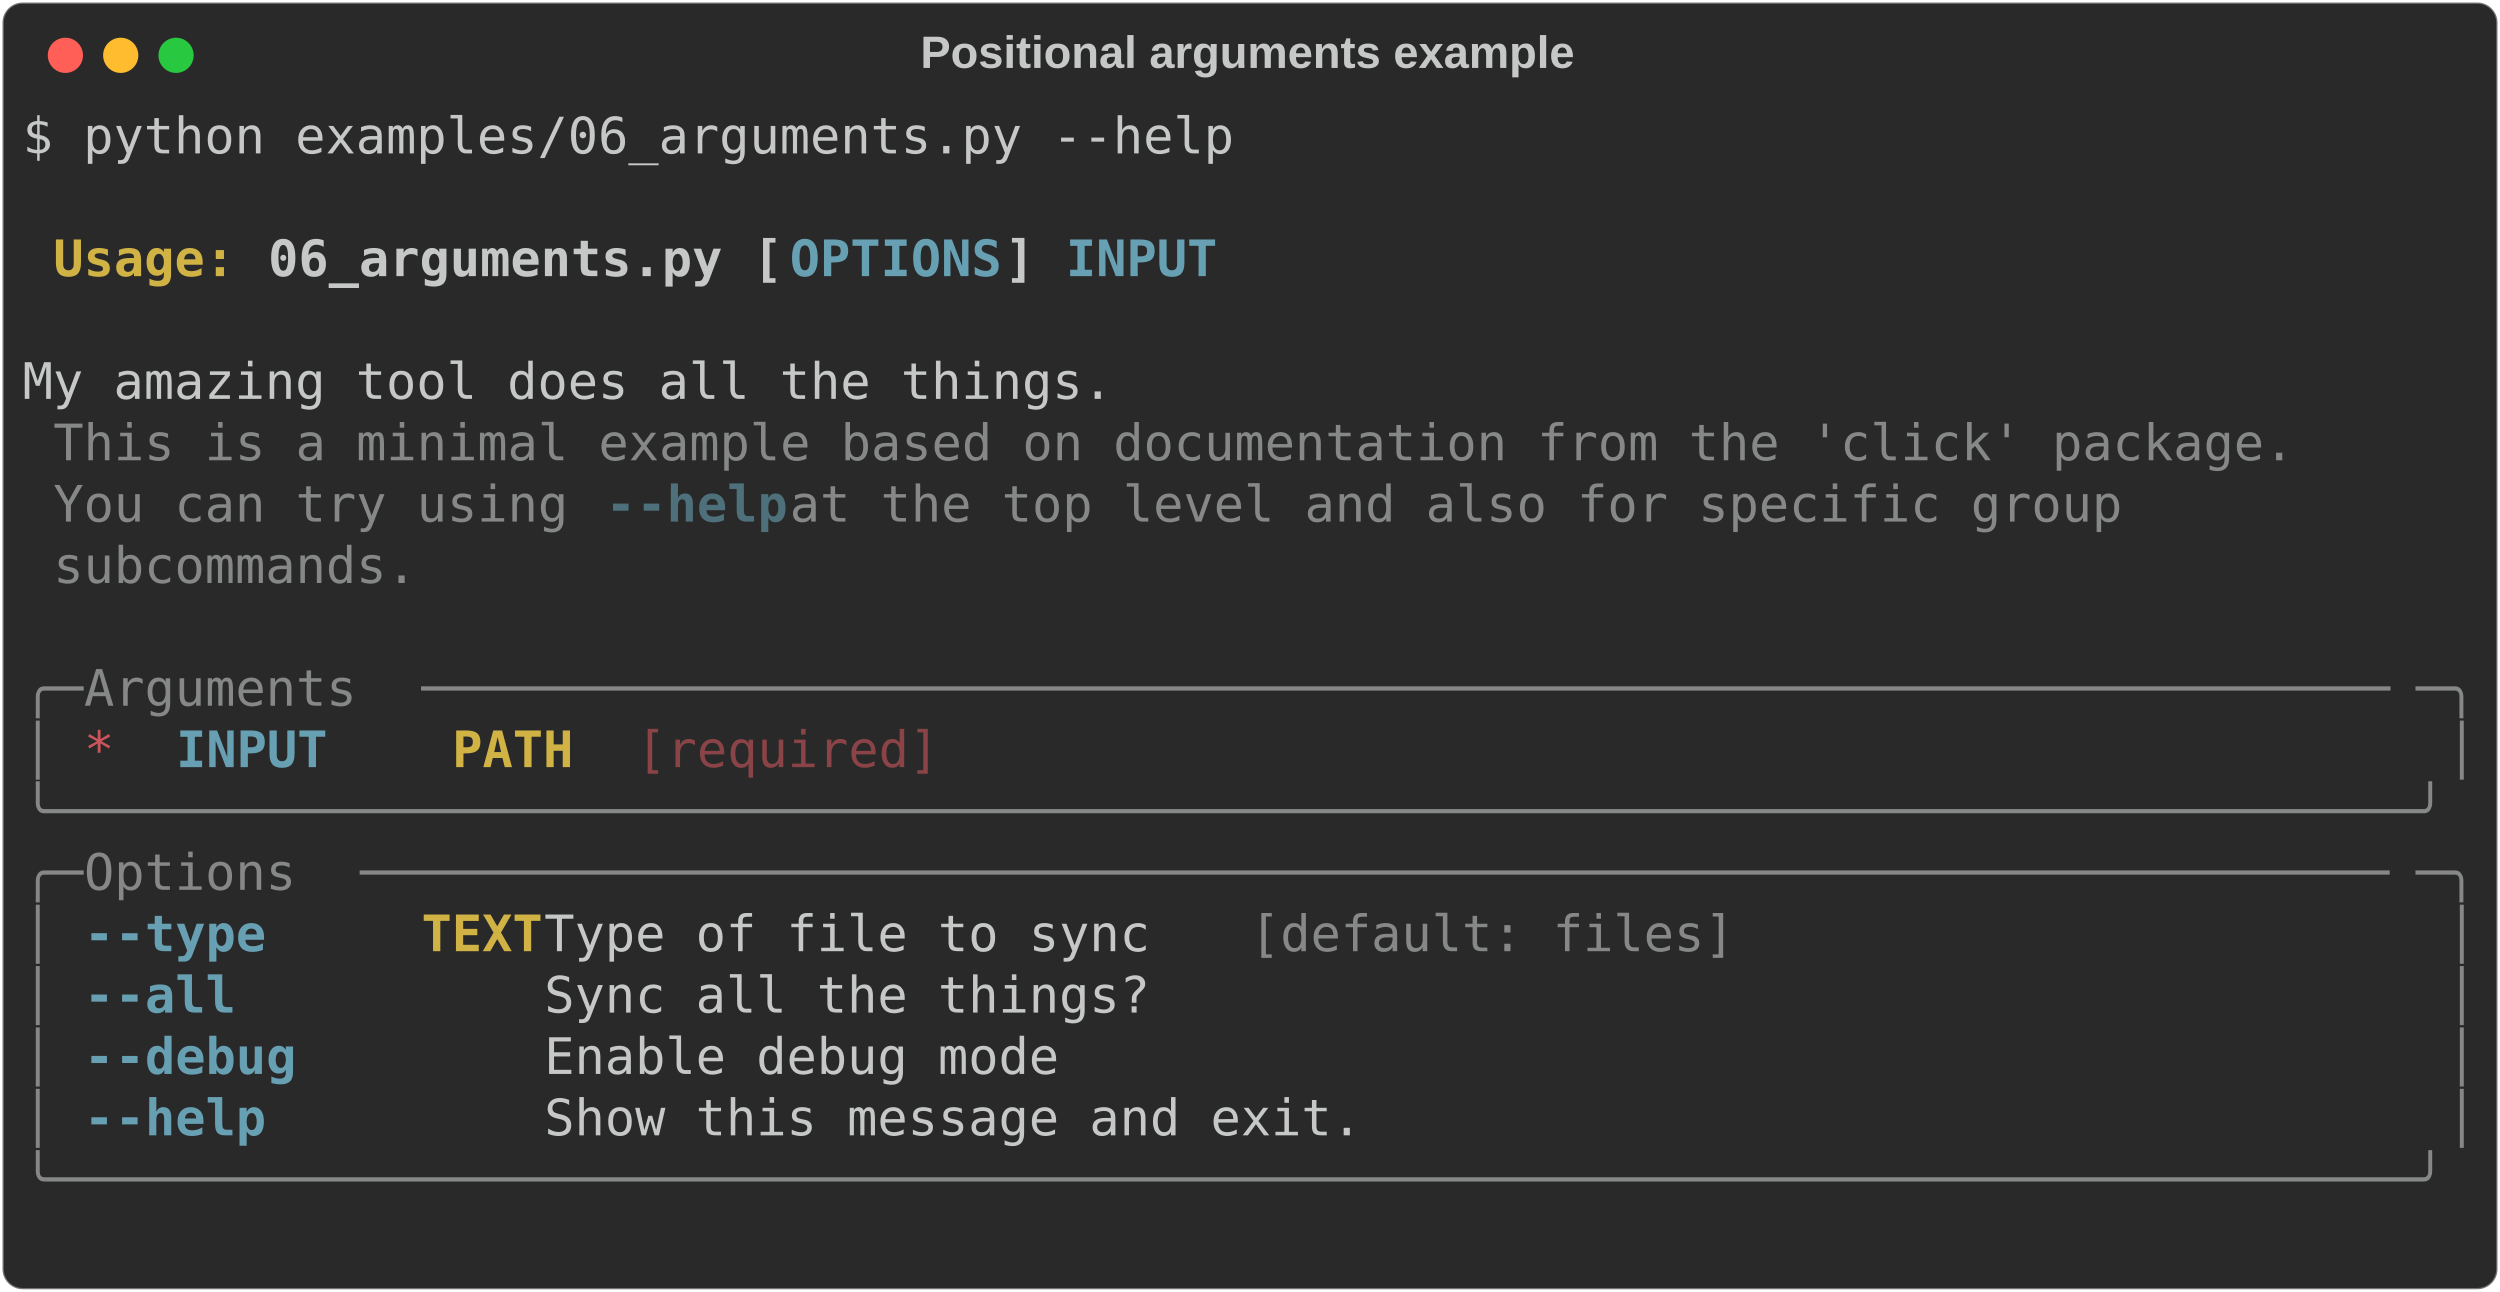
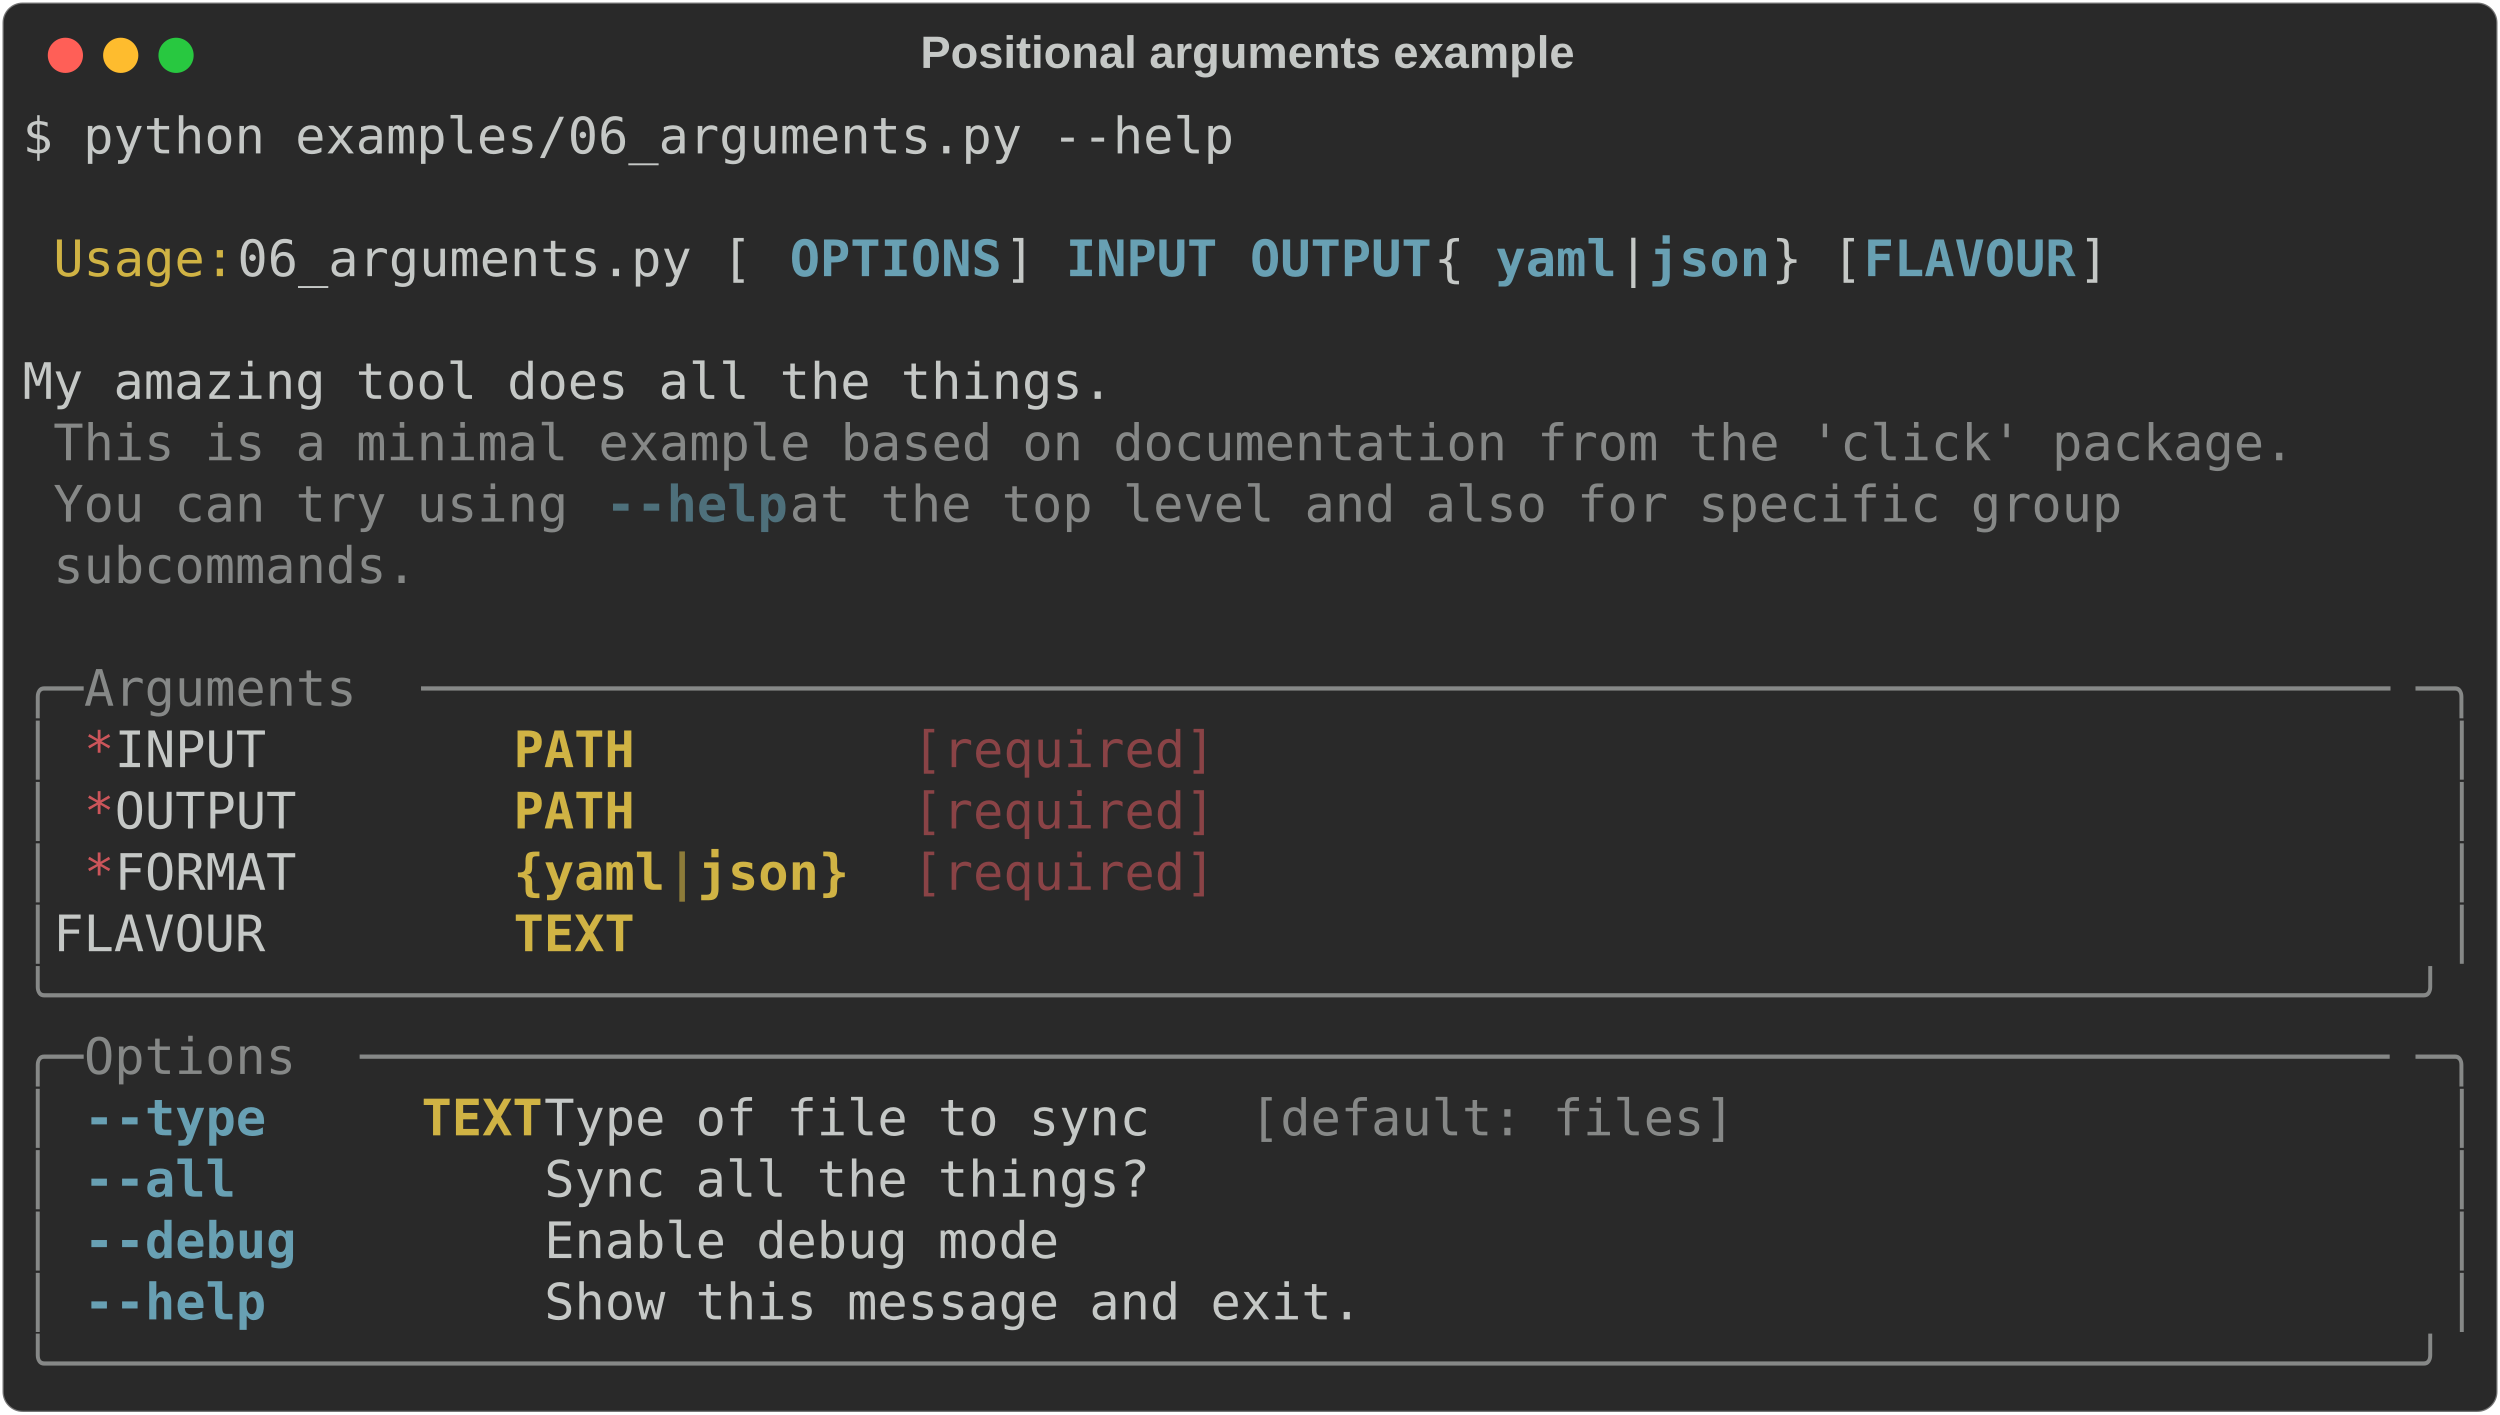
- <svg xmlns="http://www.w3.org/2000/svg" class="rich-terminal" viewBox="0 0 994 513.6">
+ <svg xmlns="http://www.w3.org/2000/svg" class="rich-terminal" viewBox="0 0 994 562.4">
  <style>

    @font-face {
        font-family: "Fira Code";
        src: local("FiraCode-Regular"),
                url("https://cdnjs.cloudflare.com/ajax/libs/firacode/6.2.0/woff2/FiraCode-Regular.woff2") format("woff2"),
                url("https://cdnjs.cloudflare.com/ajax/libs/firacode/6.2.0/woff/FiraCode-Regular.woff") format("woff");
        font-style: normal;
        font-weight: 400;
    }
    @font-face {
        font-family: "Fira Code";
        src: local("FiraCode-Bold"),
                url("https://cdnjs.cloudflare.com/ajax/libs/firacode/6.2.0/woff2/FiraCode-Bold.woff2") format("woff2"),
                url("https://cdnjs.cloudflare.com/ajax/libs/firacode/6.2.0/woff/FiraCode-Bold.woff") format("woff");
        font-style: bold;
        font-weight: 700;
    }

-     .terminal-1694544970-matrix {
+     .terminal-1714722798-matrix {
        font-family: Fira Code, monospace;
        font-size: 20px;
        line-height: 24.4px;
        font-variant-east-asian: full-width;
    }

-     .terminal-1694544970-title {
+     .terminal-1714722798-title {
        font-size: 18px;
        font-weight: bold;
        font-family: arial;
    }

-     .terminal-1694544970-r1 { fill: #c5c8c6 }
- .terminal-1694544970-r2 { fill: #c5c8c6;font-weight: bold }
- .terminal-1694544970-r3 { fill: #d0b344;font-weight: bold }
- .terminal-1694544970-r4 { fill: #68a0b3;font-weight: bold }
- .terminal-1694544970-r5 { fill: #868887 }
- .terminal-1694544970-r6 { fill: #4e707b;font-weight: bold }
- .terminal-1694544970-r7 { fill: #cc555a }
- .terminal-1694544970-r8 { fill: #8a4346 }
+     .terminal-1714722798-r1 { fill: #c5c8c6 }
+ .terminal-1714722798-r2 { fill: #d0b344 }
+ .terminal-1714722798-r3 { fill: #68a0b3;font-weight: bold }
+ .terminal-1714722798-r4 { fill: #868887 }
+ .terminal-1714722798-r5 { fill: #4e707b;font-weight: bold }
+ .terminal-1714722798-r6 { fill: #cc555a }
+ .terminal-1714722798-r7 { fill: #d0b344;font-weight: bold }
+ .terminal-1714722798-r8 { fill: #8a4346 }
+ .terminal-1714722798-r9 { fill: #8d7b39;font-weight: bold }
    </style>
  <defs>
-     <clipPath id="terminal-1694544970-clip-terminal">
-       <rect x="0" y="0" width="975.0" height="462.6" />
-     </clipPath>
-     <clipPath id="terminal-1694544970-line-0">
+     <clipPath id="terminal-1714722798-clip-terminal">
+       <rect x="0" y="0" width="975.0" height="511.4" />
+     </clipPath>
+     <clipPath id="terminal-1714722798-line-0">
      <rect x="0" y="1.5" width="976" height="24.65" />
    </clipPath>
-     <clipPath id="terminal-1694544970-line-1">
+     <clipPath id="terminal-1714722798-line-1">
      <rect x="0" y="25.9" width="976" height="24.65" />
    </clipPath>
-     <clipPath id="terminal-1694544970-line-2">
+     <clipPath id="terminal-1714722798-line-2">
      <rect x="0" y="50.3" width="976" height="24.65" />
    </clipPath>
-     <clipPath id="terminal-1694544970-line-3">
+     <clipPath id="terminal-1714722798-line-3">
      <rect x="0" y="74.7" width="976" height="24.65" />
    </clipPath>
-     <clipPath id="terminal-1694544970-line-4">
+     <clipPath id="terminal-1714722798-line-4">
      <rect x="0" y="99.1" width="976" height="24.65" />
    </clipPath>
-     <clipPath id="terminal-1694544970-line-5">
+     <clipPath id="terminal-1714722798-line-5">
      <rect x="0" y="123.5" width="976" height="24.65" />
    </clipPath>
-     <clipPath id="terminal-1694544970-line-6">
+     <clipPath id="terminal-1714722798-line-6">
      <rect x="0" y="147.9" width="976" height="24.65" />
    </clipPath>
-     <clipPath id="terminal-1694544970-line-7">
+     <clipPath id="terminal-1714722798-line-7">
      <rect x="0" y="172.3" width="976" height="24.65" />
    </clipPath>
-     <clipPath id="terminal-1694544970-line-8">
+     <clipPath id="terminal-1714722798-line-8">
      <rect x="0" y="196.7" width="976" height="24.65" />
    </clipPath>
-     <clipPath id="terminal-1694544970-line-9">
+     <clipPath id="terminal-1714722798-line-9">
      <rect x="0" y="221.1" width="976" height="24.65" />
    </clipPath>
-     <clipPath id="terminal-1694544970-line-10">
+     <clipPath id="terminal-1714722798-line-10">
      <rect x="0" y="245.5" width="976" height="24.65" />
    </clipPath>
-     <clipPath id="terminal-1694544970-line-11">
+     <clipPath id="terminal-1714722798-line-11">
      <rect x="0" y="269.9" width="976" height="24.65" />
    </clipPath>
-     <clipPath id="terminal-1694544970-line-12">
+     <clipPath id="terminal-1714722798-line-12">
      <rect x="0" y="294.3" width="976" height="24.65" />
    </clipPath>
-     <clipPath id="terminal-1694544970-line-13">
+     <clipPath id="terminal-1714722798-line-13">
      <rect x="0" y="318.7" width="976" height="24.65" />
    </clipPath>
-     <clipPath id="terminal-1694544970-line-14">
+     <clipPath id="terminal-1714722798-line-14">
      <rect x="0" y="343.1" width="976" height="24.65" />
    </clipPath>
-     <clipPath id="terminal-1694544970-line-15">
+     <clipPath id="terminal-1714722798-line-15">
      <rect x="0" y="367.5" width="976" height="24.65" />
    </clipPath>
-     <clipPath id="terminal-1694544970-line-16">
+     <clipPath id="terminal-1714722798-line-16">
      <rect x="0" y="391.9" width="976" height="24.65" />
    </clipPath>
-     <clipPath id="terminal-1694544970-line-17">
+     <clipPath id="terminal-1714722798-line-17">
      <rect x="0" y="416.3" width="976" height="24.65" />
    </clipPath>
+     <clipPath id="terminal-1714722798-line-18">
+       <rect x="0" y="440.7" width="976" height="24.65" />
+     </clipPath>
+     <clipPath id="terminal-1714722798-line-19">
+       <rect x="0" y="465.1" width="976" height="24.65" />
+     </clipPath>
  </defs>
-   <rect fill="#292929" stroke="rgba(255,255,255,0.35)" stroke-width="1" x="1" y="1" width="992" height="511.6" rx="8" />
-   <text class="terminal-1694544970-title" fill="#c5c8c6" text-anchor="middle" x="496" y="27">Positional arguments example</text>
+   <rect fill="#292929" stroke="rgba(255,255,255,0.35)" stroke-width="1" x="1" y="1" width="992" height="560.4" rx="8" />
+   <text class="terminal-1714722798-title" fill="#c5c8c6" text-anchor="middle" x="496" y="27">Positional arguments example</text>
  <g transform="translate(26,22)">
    <circle cx="0" cy="0" r="7" fill="#ff5f57" />
    <circle cx="22" cy="0" r="7" fill="#febc2e" />
    <circle cx="44" cy="0" r="7" fill="#28c840" />
  </g>
-   <g transform="translate(9, 41)" clip-path="url(#terminal-1694544970-clip-terminal)">
-     <g class="terminal-1694544970-matrix">
-       <text class="terminal-1694544970-r1" x="0" y="20" textLength="488" clip-path="url(#terminal-1694544970-line-0)">$ python examples/06_arguments.py --help</text>
-       <text class="terminal-1694544970-r1" x="976" y="20" textLength="12.2" clip-path="url(#terminal-1694544970-line-0)">
- </text>
-       <text class="terminal-1694544970-r1" x="976" y="44.4" textLength="12.2" clip-path="url(#terminal-1694544970-line-1)">
- </text>
-       <text class="terminal-1694544970-r3" x="12.2" y="68.8" textLength="85.4" clip-path="url(#terminal-1694544970-line-2)">Usage: </text>
-       <text class="terminal-1694544970-r2" x="97.6" y="68.8" textLength="207.4" clip-path="url(#terminal-1694544970-line-2)">06_arguments.py [</text>
-       <text class="terminal-1694544970-r4" x="305" y="68.8" textLength="85.4" clip-path="url(#terminal-1694544970-line-2)">OPTIONS</text>
-       <text class="terminal-1694544970-r2" x="390.4" y="68.8" textLength="24.4" clip-path="url(#terminal-1694544970-line-2)">] </text>
-       <text class="terminal-1694544970-r4" x="414.8" y="68.8" textLength="61" clip-path="url(#terminal-1694544970-line-2)">INPUT</text>
-       <text class="terminal-1694544970-r1" x="976" y="68.8" textLength="12.2" clip-path="url(#terminal-1694544970-line-2)">
- </text>
-       <text class="terminal-1694544970-r1" x="976" y="93.2" textLength="12.2" clip-path="url(#terminal-1694544970-line-3)">
- </text>
-       <text class="terminal-1694544970-r1" x="0" y="117.6" textLength="976" clip-path="url(#terminal-1694544970-line-4)"> My amazing tool does all the things.                                           </text>
-       <text class="terminal-1694544970-r1" x="976" y="117.6" textLength="12.2" clip-path="url(#terminal-1694544970-line-4)">
- </text>
-       <text class="terminal-1694544970-r5" x="12.2" y="142" textLength="902.8" clip-path="url(#terminal-1694544970-line-5)">This is a minimal example based on documentation from the 'click' package.</text>
-       <text class="terminal-1694544970-r1" x="976" y="142" textLength="12.2" clip-path="url(#terminal-1694544970-line-5)">
- </text>
-       <text class="terminal-1694544970-r5" x="12.2" y="166.4" textLength="219.6" clip-path="url(#terminal-1694544970-line-6)">You can try using </text>
-       <text class="terminal-1694544970-r6" x="231.8" y="166.4" textLength="12.2" clip-path="url(#terminal-1694544970-line-6)">-</text>
-       <text class="terminal-1694544970-r6" x="244" y="166.4" textLength="61" clip-path="url(#terminal-1694544970-line-6)">-help</text>
-       <text class="terminal-1694544970-r5" x="305" y="166.4" textLength="561.2" clip-path="url(#terminal-1694544970-line-6)"> at the top level and also for specific group </text>
-       <text class="terminal-1694544970-r1" x="976" y="166.4" textLength="12.2" clip-path="url(#terminal-1694544970-line-6)">
- </text>
-       <text class="terminal-1694544970-r5" x="12.2" y="190.8" textLength="146.4" clip-path="url(#terminal-1694544970-line-7)">subcommands.</text>
-       <text class="terminal-1694544970-r1" x="976" y="190.8" textLength="12.2" clip-path="url(#terminal-1694544970-line-7)">
- </text>
-       <text class="terminal-1694544970-r1" x="976" y="215.2" textLength="12.2" clip-path="url(#terminal-1694544970-line-8)">
- </text>
-       <text class="terminal-1694544970-r5" x="0" y="239.6" textLength="24.4" clip-path="url(#terminal-1694544970-line-9)">╭─</text>
-       <text class="terminal-1694544970-r5" x="24.4" y="239.6" textLength="134.2" clip-path="url(#terminal-1694544970-line-9)"> Arguments </text>
-       <text class="terminal-1694544970-r5" x="158.6" y="239.6" textLength="793" clip-path="url(#terminal-1694544970-line-9)">─────────────────────────────────────────────────────────────────</text>
-       <text class="terminal-1694544970-r5" x="951.6" y="239.6" textLength="24.4" clip-path="url(#terminal-1694544970-line-9)">─╮</text>
-       <text class="terminal-1694544970-r1" x="976" y="239.6" textLength="12.2" clip-path="url(#terminal-1694544970-line-9)">
- </text>
-       <text class="terminal-1694544970-r5" x="0" y="264" textLength="12.2" clip-path="url(#terminal-1694544970-line-10)">│</text>
-       <text class="terminal-1694544970-r7" x="24.4" y="264" textLength="12.2" clip-path="url(#terminal-1694544970-line-10)">*</text>
-       <text class="terminal-1694544970-r4" x="61" y="264" textLength="61" clip-path="url(#terminal-1694544970-line-10)">INPUT</text>
-       <text class="terminal-1694544970-r3" x="170.8" y="264" textLength="48.8" clip-path="url(#terminal-1694544970-line-10)">PATH</text>
-       <text class="terminal-1694544970-r8" x="244" y="264" textLength="122" clip-path="url(#terminal-1694544970-line-10)">[required]</text>
-       <text class="terminal-1694544970-r5" x="963.8" y="264" textLength="12.2" clip-path="url(#terminal-1694544970-line-10)">│</text>
-       <text class="terminal-1694544970-r1" x="976" y="264" textLength="12.2" clip-path="url(#terminal-1694544970-line-10)">
- </text>
-       <text class="terminal-1694544970-r5" x="0" y="288.4" textLength="976" clip-path="url(#terminal-1694544970-line-11)">╰──────────────────────────────────────────────────────────────────────────────╯</text>
-       <text class="terminal-1694544970-r1" x="976" y="288.4" textLength="12.2" clip-path="url(#terminal-1694544970-line-11)">
- </text>
-       <text class="terminal-1694544970-r5" x="0" y="312.8" textLength="24.4" clip-path="url(#terminal-1694544970-line-12)">╭─</text>
-       <text class="terminal-1694544970-r5" x="24.4" y="312.8" textLength="109.8" clip-path="url(#terminal-1694544970-line-12)"> Options </text>
-       <text class="terminal-1694544970-r5" x="134.2" y="312.8" textLength="817.4" clip-path="url(#terminal-1694544970-line-12)">───────────────────────────────────────────────────────────────────</text>
-       <text class="terminal-1694544970-r5" x="951.6" y="312.8" textLength="24.4" clip-path="url(#terminal-1694544970-line-12)">─╮</text>
-       <text class="terminal-1694544970-r1" x="976" y="312.8" textLength="12.2" clip-path="url(#terminal-1694544970-line-12)">
- </text>
-       <text class="terminal-1694544970-r5" x="0" y="337.2" textLength="12.2" clip-path="url(#terminal-1694544970-line-13)">│</text>
-       <text class="terminal-1694544970-r4" x="24.4" y="337.2" textLength="12.2" clip-path="url(#terminal-1694544970-line-13)">-</text>
-       <text class="terminal-1694544970-r4" x="36.6" y="337.2" textLength="61" clip-path="url(#terminal-1694544970-line-13)">-type</text>
-       <text class="terminal-1694544970-r3" x="158.6" y="337.2" textLength="48.8" clip-path="url(#terminal-1694544970-line-13)">TEXT</text>
-       <text class="terminal-1694544970-r1" x="207.4" y="337.2" textLength="280.6" clip-path="url(#terminal-1694544970-line-13)">  Type of file to sync </text>
-       <text class="terminal-1694544970-r5" x="488" y="337.2" textLength="195.2" clip-path="url(#terminal-1694544970-line-13)">[default: files]</text>
-       <text class="terminal-1694544970-r5" x="963.8" y="337.2" textLength="12.2" clip-path="url(#terminal-1694544970-line-13)">│</text>
-       <text class="terminal-1694544970-r1" x="976" y="337.2" textLength="12.2" clip-path="url(#terminal-1694544970-line-13)">
- </text>
-       <text class="terminal-1694544970-r5" x="0" y="361.6" textLength="12.2" clip-path="url(#terminal-1694544970-line-14)">│</text>
-       <text class="terminal-1694544970-r4" x="24.4" y="361.6" textLength="12.2" clip-path="url(#terminal-1694544970-line-14)">-</text>
-       <text class="terminal-1694544970-r4" x="36.6" y="361.6" textLength="48.8" clip-path="url(#terminal-1694544970-line-14)">-all</text>
-       <text class="terminal-1694544970-r1" x="207.4" y="361.6" textLength="756.4" clip-path="url(#terminal-1694544970-line-14)">  Sync all the things?                                        </text>
-       <text class="terminal-1694544970-r5" x="963.8" y="361.6" textLength="12.2" clip-path="url(#terminal-1694544970-line-14)">│</text>
-       <text class="terminal-1694544970-r1" x="976" y="361.6" textLength="12.2" clip-path="url(#terminal-1694544970-line-14)">
- </text>
-       <text class="terminal-1694544970-r5" x="0" y="386" textLength="12.2" clip-path="url(#terminal-1694544970-line-15)">│</text>
-       <text class="terminal-1694544970-r4" x="24.4" y="386" textLength="12.2" clip-path="url(#terminal-1694544970-line-15)">-</text>
-       <text class="terminal-1694544970-r4" x="36.6" y="386" textLength="73.2" clip-path="url(#terminal-1694544970-line-15)">-debug</text>
-       <text class="terminal-1694544970-r1" x="207.4" y="386" textLength="756.4" clip-path="url(#terminal-1694544970-line-15)">  Enable debug mode                                           </text>
-       <text class="terminal-1694544970-r5" x="963.8" y="386" textLength="12.2" clip-path="url(#terminal-1694544970-line-15)">│</text>
-       <text class="terminal-1694544970-r1" x="976" y="386" textLength="12.2" clip-path="url(#terminal-1694544970-line-15)">
- </text>
-       <text class="terminal-1694544970-r5" x="0" y="410.4" textLength="12.2" clip-path="url(#terminal-1694544970-line-16)">│</text>
-       <text class="terminal-1694544970-r4" x="24.4" y="410.4" textLength="12.2" clip-path="url(#terminal-1694544970-line-16)">-</text>
-       <text class="terminal-1694544970-r4" x="36.6" y="410.4" textLength="61" clip-path="url(#terminal-1694544970-line-16)">-help</text>
-       <text class="terminal-1694544970-r1" x="207.4" y="410.4" textLength="756.4" clip-path="url(#terminal-1694544970-line-16)">  Show this message and exit.                                 </text>
-       <text class="terminal-1694544970-r5" x="963.8" y="410.4" textLength="12.2" clip-path="url(#terminal-1694544970-line-16)">│</text>
-       <text class="terminal-1694544970-r1" x="976" y="410.4" textLength="12.2" clip-path="url(#terminal-1694544970-line-16)">
- </text>
-       <text class="terminal-1694544970-r5" x="0" y="434.8" textLength="976" clip-path="url(#terminal-1694544970-line-17)">╰──────────────────────────────────────────────────────────────────────────────╯</text>
-       <text class="terminal-1694544970-r1" x="976" y="434.8" textLength="12.2" clip-path="url(#terminal-1694544970-line-17)">
- </text>
-       <text class="terminal-1694544970-r1" x="976" y="459.2" textLength="12.2" clip-path="url(#terminal-1694544970-line-18)">
+   <g transform="translate(9, 41)" clip-path="url(#terminal-1714722798-clip-terminal)">
+     <g class="terminal-1714722798-matrix">
+       <text class="terminal-1714722798-r1" x="0" y="20" textLength="488" clip-path="url(#terminal-1714722798-line-0)">$ python examples/06_arguments.py --help</text>
+       <text class="terminal-1714722798-r1" x="976" y="20" textLength="12.2" clip-path="url(#terminal-1714722798-line-0)">
+ </text>
+       <text class="terminal-1714722798-r1" x="976" y="44.4" textLength="12.2" clip-path="url(#terminal-1714722798-line-1)">
+ </text>
+       <text class="terminal-1714722798-r2" x="12.2" y="68.8" textLength="73.2" clip-path="url(#terminal-1714722798-line-2)">Usage:</text>
+       <text class="terminal-1714722798-r1" x="85.4" y="68.8" textLength="219.6" clip-path="url(#terminal-1714722798-line-2)"> 06_arguments.py [</text>
+       <text class="terminal-1714722798-r3" x="305" y="68.8" textLength="85.4" clip-path="url(#terminal-1714722798-line-2)">OPTIONS</text>
+       <text class="terminal-1714722798-r1" x="390.4" y="68.8" textLength="24.4" clip-path="url(#terminal-1714722798-line-2)">] </text>
+       <text class="terminal-1714722798-r3" x="414.8" y="68.8" textLength="61" clip-path="url(#terminal-1714722798-line-2)">INPUT</text>
+       <text class="terminal-1714722798-r3" x="488" y="68.8" textLength="73.2" clip-path="url(#terminal-1714722798-line-2)">OUTPUT</text>
+       <text class="terminal-1714722798-r1" x="561.2" y="68.8" textLength="24.4" clip-path="url(#terminal-1714722798-line-2)"> {</text>
+       <text class="terminal-1714722798-r3" x="585.6" y="68.8" textLength="48.8" clip-path="url(#terminal-1714722798-line-2)">yaml</text>
+       <text class="terminal-1714722798-r1" x="634.4" y="68.8" textLength="12.2" clip-path="url(#terminal-1714722798-line-2)">|</text>
+       <text class="terminal-1714722798-r3" x="646.6" y="68.8" textLength="48.8" clip-path="url(#terminal-1714722798-line-2)">json</text>
+       <text class="terminal-1714722798-r1" x="695.4" y="68.8" textLength="36.6" clip-path="url(#terminal-1714722798-line-2)">} [</text>
+       <text class="terminal-1714722798-r3" x="732" y="68.8" textLength="85.4" clip-path="url(#terminal-1714722798-line-2)">FLAVOUR</text>
+       <text class="terminal-1714722798-r1" x="817.4" y="68.8" textLength="158.6" clip-path="url(#terminal-1714722798-line-2)">]            </text>
+       <text class="terminal-1714722798-r1" x="976" y="68.8" textLength="12.2" clip-path="url(#terminal-1714722798-line-2)">
+ </text>
+       <text class="terminal-1714722798-r1" x="976" y="93.2" textLength="12.2" clip-path="url(#terminal-1714722798-line-3)">
+ </text>
+       <text class="terminal-1714722798-r1" x="0" y="117.6" textLength="976" clip-path="url(#terminal-1714722798-line-4)"> My amazing tool does all the things.                                           </text>
+       <text class="terminal-1714722798-r1" x="976" y="117.6" textLength="12.2" clip-path="url(#terminal-1714722798-line-4)">
+ </text>
+       <text class="terminal-1714722798-r4" x="12.2" y="142" textLength="902.8" clip-path="url(#terminal-1714722798-line-5)">This is a minimal example based on documentation from the 'click' package.</text>
+       <text class="terminal-1714722798-r1" x="976" y="142" textLength="12.2" clip-path="url(#terminal-1714722798-line-5)">
+ </text>
+       <text class="terminal-1714722798-r4" x="12.2" y="166.4" textLength="219.6" clip-path="url(#terminal-1714722798-line-6)">You can try using </text>
+       <text class="terminal-1714722798-r5" x="231.8" y="166.4" textLength="12.2" clip-path="url(#terminal-1714722798-line-6)">-</text>
+       <text class="terminal-1714722798-r5" x="244" y="166.4" textLength="61" clip-path="url(#terminal-1714722798-line-6)">-help</text>
+       <text class="terminal-1714722798-r4" x="305" y="166.4" textLength="561.2" clip-path="url(#terminal-1714722798-line-6)"> at the top level and also for specific group </text>
+       <text class="terminal-1714722798-r1" x="976" y="166.4" textLength="12.2" clip-path="url(#terminal-1714722798-line-6)">
+ </text>
+       <text class="terminal-1714722798-r4" x="12.2" y="190.8" textLength="146.4" clip-path="url(#terminal-1714722798-line-7)">subcommands.</text>
+       <text class="terminal-1714722798-r1" x="976" y="190.8" textLength="12.2" clip-path="url(#terminal-1714722798-line-7)">
+ </text>
+       <text class="terminal-1714722798-r1" x="976" y="215.2" textLength="12.2" clip-path="url(#terminal-1714722798-line-8)">
+ </text>
+       <text class="terminal-1714722798-r4" x="0" y="239.6" textLength="24.4" clip-path="url(#terminal-1714722798-line-9)">╭─</text>
+       <text class="terminal-1714722798-r4" x="24.4" y="239.6" textLength="134.2" clip-path="url(#terminal-1714722798-line-9)"> Arguments </text>
+       <text class="terminal-1714722798-r4" x="158.6" y="239.6" textLength="793" clip-path="url(#terminal-1714722798-line-9)">─────────────────────────────────────────────────────────────────</text>
+       <text class="terminal-1714722798-r4" x="951.6" y="239.6" textLength="24.4" clip-path="url(#terminal-1714722798-line-9)">─╮</text>
+       <text class="terminal-1714722798-r1" x="976" y="239.6" textLength="12.2" clip-path="url(#terminal-1714722798-line-9)">
+ </text>
+       <text class="terminal-1714722798-r4" x="0" y="264" textLength="12.2" clip-path="url(#terminal-1714722798-line-10)">│</text>
+       <text class="terminal-1714722798-r6" x="24.4" y="264" textLength="12.2" clip-path="url(#terminal-1714722798-line-10)">*</text>
+       <text class="terminal-1714722798-r1" x="36.6" y="264" textLength="158.6" clip-path="url(#terminal-1714722798-line-10)">  INPUT      </text>
+       <text class="terminal-1714722798-r7" x="195.2" y="264" textLength="134.2" clip-path="url(#terminal-1714722798-line-10)">PATH       </text>
+       <text class="terminal-1714722798-r8" x="353.8" y="264" textLength="122" clip-path="url(#terminal-1714722798-line-10)">[required]</text>
+       <text class="terminal-1714722798-r4" x="963.8" y="264" textLength="12.2" clip-path="url(#terminal-1714722798-line-10)">│</text>
+       <text class="terminal-1714722798-r1" x="976" y="264" textLength="12.2" clip-path="url(#terminal-1714722798-line-10)">
+ </text>
+       <text class="terminal-1714722798-r4" x="0" y="288.4" textLength="12.2" clip-path="url(#terminal-1714722798-line-11)">│</text>
+       <text class="terminal-1714722798-r6" x="24.4" y="288.4" textLength="12.2" clip-path="url(#terminal-1714722798-line-11)">*</text>
+       <text class="terminal-1714722798-r1" x="36.6" y="288.4" textLength="158.6" clip-path="url(#terminal-1714722798-line-11)">  OUTPUT     </text>
+       <text class="terminal-1714722798-r7" x="195.2" y="288.4" textLength="134.2" clip-path="url(#terminal-1714722798-line-11)">PATH       </text>
+       <text class="terminal-1714722798-r8" x="353.8" y="288.4" textLength="122" clip-path="url(#terminal-1714722798-line-11)">[required]</text>
+       <text class="terminal-1714722798-r4" x="963.8" y="288.4" textLength="12.2" clip-path="url(#terminal-1714722798-line-11)">│</text>
+       <text class="terminal-1714722798-r1" x="976" y="288.4" textLength="12.2" clip-path="url(#terminal-1714722798-line-11)">
+ </text>
+       <text class="terminal-1714722798-r4" x="0" y="312.8" textLength="12.2" clip-path="url(#terminal-1714722798-line-12)">│</text>
+       <text class="terminal-1714722798-r6" x="24.4" y="312.8" textLength="12.2" clip-path="url(#terminal-1714722798-line-12)">*</text>
+       <text class="terminal-1714722798-r1" x="36.6" y="312.8" textLength="158.6" clip-path="url(#terminal-1714722798-line-12)">  FORMAT     </text>
+       <text class="terminal-1714722798-r7" x="195.2" y="312.8" textLength="61" clip-path="url(#terminal-1714722798-line-12)">{yaml</text>
+       <text class="terminal-1714722798-r9" x="256.2" y="312.8" textLength="12.2" clip-path="url(#terminal-1714722798-line-12)">|</text>
+       <text class="terminal-1714722798-r7" x="268.4" y="312.8" textLength="61" clip-path="url(#terminal-1714722798-line-12)">json}</text>
+       <text class="terminal-1714722798-r8" x="353.8" y="312.8" textLength="122" clip-path="url(#terminal-1714722798-line-12)">[required]</text>
+       <text class="terminal-1714722798-r4" x="963.8" y="312.8" textLength="12.2" clip-path="url(#terminal-1714722798-line-12)">│</text>
+       <text class="terminal-1714722798-r1" x="976" y="312.8" textLength="12.2" clip-path="url(#terminal-1714722798-line-12)">
+ </text>
+       <text class="terminal-1714722798-r4" x="0" y="337.2" textLength="12.2" clip-path="url(#terminal-1714722798-line-13)">│</text>
+       <text class="terminal-1714722798-r1" x="12.2" y="337.2" textLength="183" clip-path="url(#terminal-1714722798-line-13)">    FLAVOUR    </text>
+       <text class="terminal-1714722798-r7" x="195.2" y="337.2" textLength="134.2" clip-path="url(#terminal-1714722798-line-13)">TEXT       </text>
+       <text class="terminal-1714722798-r4" x="963.8" y="337.2" textLength="12.2" clip-path="url(#terminal-1714722798-line-13)">│</text>
+       <text class="terminal-1714722798-r1" x="976" y="337.2" textLength="12.2" clip-path="url(#terminal-1714722798-line-13)">
+ </text>
+       <text class="terminal-1714722798-r4" x="0" y="361.6" textLength="976" clip-path="url(#terminal-1714722798-line-14)">╰──────────────────────────────────────────────────────────────────────────────╯</text>
+       <text class="terminal-1714722798-r1" x="976" y="361.6" textLength="12.2" clip-path="url(#terminal-1714722798-line-14)">
+ </text>
+       <text class="terminal-1714722798-r4" x="0" y="386" textLength="24.4" clip-path="url(#terminal-1714722798-line-15)">╭─</text>
+       <text class="terminal-1714722798-r4" x="24.4" y="386" textLength="109.8" clip-path="url(#terminal-1714722798-line-15)"> Options </text>
+       <text class="terminal-1714722798-r4" x="134.2" y="386" textLength="817.4" clip-path="url(#terminal-1714722798-line-15)">───────────────────────────────────────────────────────────────────</text>
+       <text class="terminal-1714722798-r4" x="951.6" y="386" textLength="24.4" clip-path="url(#terminal-1714722798-line-15)">─╮</text>
+       <text class="terminal-1714722798-r1" x="976" y="386" textLength="12.2" clip-path="url(#terminal-1714722798-line-15)">
+ </text>
+       <text class="terminal-1714722798-r4" x="0" y="410.4" textLength="12.2" clip-path="url(#terminal-1714722798-line-16)">│</text>
+       <text class="terminal-1714722798-r3" x="24.4" y="410.4" textLength="12.2" clip-path="url(#terminal-1714722798-line-16)">-</text>
+       <text class="terminal-1714722798-r3" x="36.6" y="410.4" textLength="61" clip-path="url(#terminal-1714722798-line-16)">-type</text>
+       <text class="terminal-1714722798-r7" x="158.6" y="410.4" textLength="48.8" clip-path="url(#terminal-1714722798-line-16)">TEXT</text>
+       <text class="terminal-1714722798-r1" x="207.4" y="410.4" textLength="280.6" clip-path="url(#terminal-1714722798-line-16)">  Type of file to sync </text>
+       <text class="terminal-1714722798-r4" x="488" y="410.4" textLength="195.2" clip-path="url(#terminal-1714722798-line-16)">[default: files]</text>
+       <text class="terminal-1714722798-r4" x="963.8" y="410.4" textLength="12.2" clip-path="url(#terminal-1714722798-line-16)">│</text>
+       <text class="terminal-1714722798-r1" x="976" y="410.4" textLength="12.2" clip-path="url(#terminal-1714722798-line-16)">
+ </text>
+       <text class="terminal-1714722798-r4" x="0" y="434.8" textLength="12.2" clip-path="url(#terminal-1714722798-line-17)">│</text>
+       <text class="terminal-1714722798-r3" x="24.4" y="434.8" textLength="12.2" clip-path="url(#terminal-1714722798-line-17)">-</text>
+       <text class="terminal-1714722798-r3" x="36.6" y="434.8" textLength="48.8" clip-path="url(#terminal-1714722798-line-17)">-all</text>
+       <text class="terminal-1714722798-r1" x="207.4" y="434.8" textLength="756.4" clip-path="url(#terminal-1714722798-line-17)">  Sync all the things?                                        </text>
+       <text class="terminal-1714722798-r4" x="963.8" y="434.8" textLength="12.2" clip-path="url(#terminal-1714722798-line-17)">│</text>
+       <text class="terminal-1714722798-r1" x="976" y="434.8" textLength="12.2" clip-path="url(#terminal-1714722798-line-17)">
+ </text>
+       <text class="terminal-1714722798-r4" x="0" y="459.2" textLength="12.2" clip-path="url(#terminal-1714722798-line-18)">│</text>
+       <text class="terminal-1714722798-r3" x="24.4" y="459.2" textLength="12.2" clip-path="url(#terminal-1714722798-line-18)">-</text>
+       <text class="terminal-1714722798-r3" x="36.6" y="459.2" textLength="73.2" clip-path="url(#terminal-1714722798-line-18)">-debug</text>
+       <text class="terminal-1714722798-r1" x="207.4" y="459.2" textLength="756.4" clip-path="url(#terminal-1714722798-line-18)">  Enable debug mode                                           </text>
+       <text class="terminal-1714722798-r4" x="963.8" y="459.2" textLength="12.2" clip-path="url(#terminal-1714722798-line-18)">│</text>
+       <text class="terminal-1714722798-r1" x="976" y="459.2" textLength="12.2" clip-path="url(#terminal-1714722798-line-18)">
+ </text>
+       <text class="terminal-1714722798-r4" x="0" y="483.6" textLength="12.2" clip-path="url(#terminal-1714722798-line-19)">│</text>
+       <text class="terminal-1714722798-r3" x="24.4" y="483.6" textLength="12.2" clip-path="url(#terminal-1714722798-line-19)">-</text>
+       <text class="terminal-1714722798-r3" x="36.6" y="483.6" textLength="61" clip-path="url(#terminal-1714722798-line-19)">-help</text>
+       <text class="terminal-1714722798-r1" x="207.4" y="483.6" textLength="756.4" clip-path="url(#terminal-1714722798-line-19)">  Show this message and exit.                                 </text>
+       <text class="terminal-1714722798-r4" x="963.8" y="483.6" textLength="12.2" clip-path="url(#terminal-1714722798-line-19)">│</text>
+       <text class="terminal-1714722798-r1" x="976" y="483.6" textLength="12.2" clip-path="url(#terminal-1714722798-line-19)">
+ </text>
+       <text class="terminal-1714722798-r4" x="0" y="508" textLength="976" clip-path="url(#terminal-1714722798-line-20)">╰──────────────────────────────────────────────────────────────────────────────╯</text>
+       <text class="terminal-1714722798-r1" x="976" y="508" textLength="12.2" clip-path="url(#terminal-1714722798-line-20)">
</text>
    </g>
  </g>
</svg>
